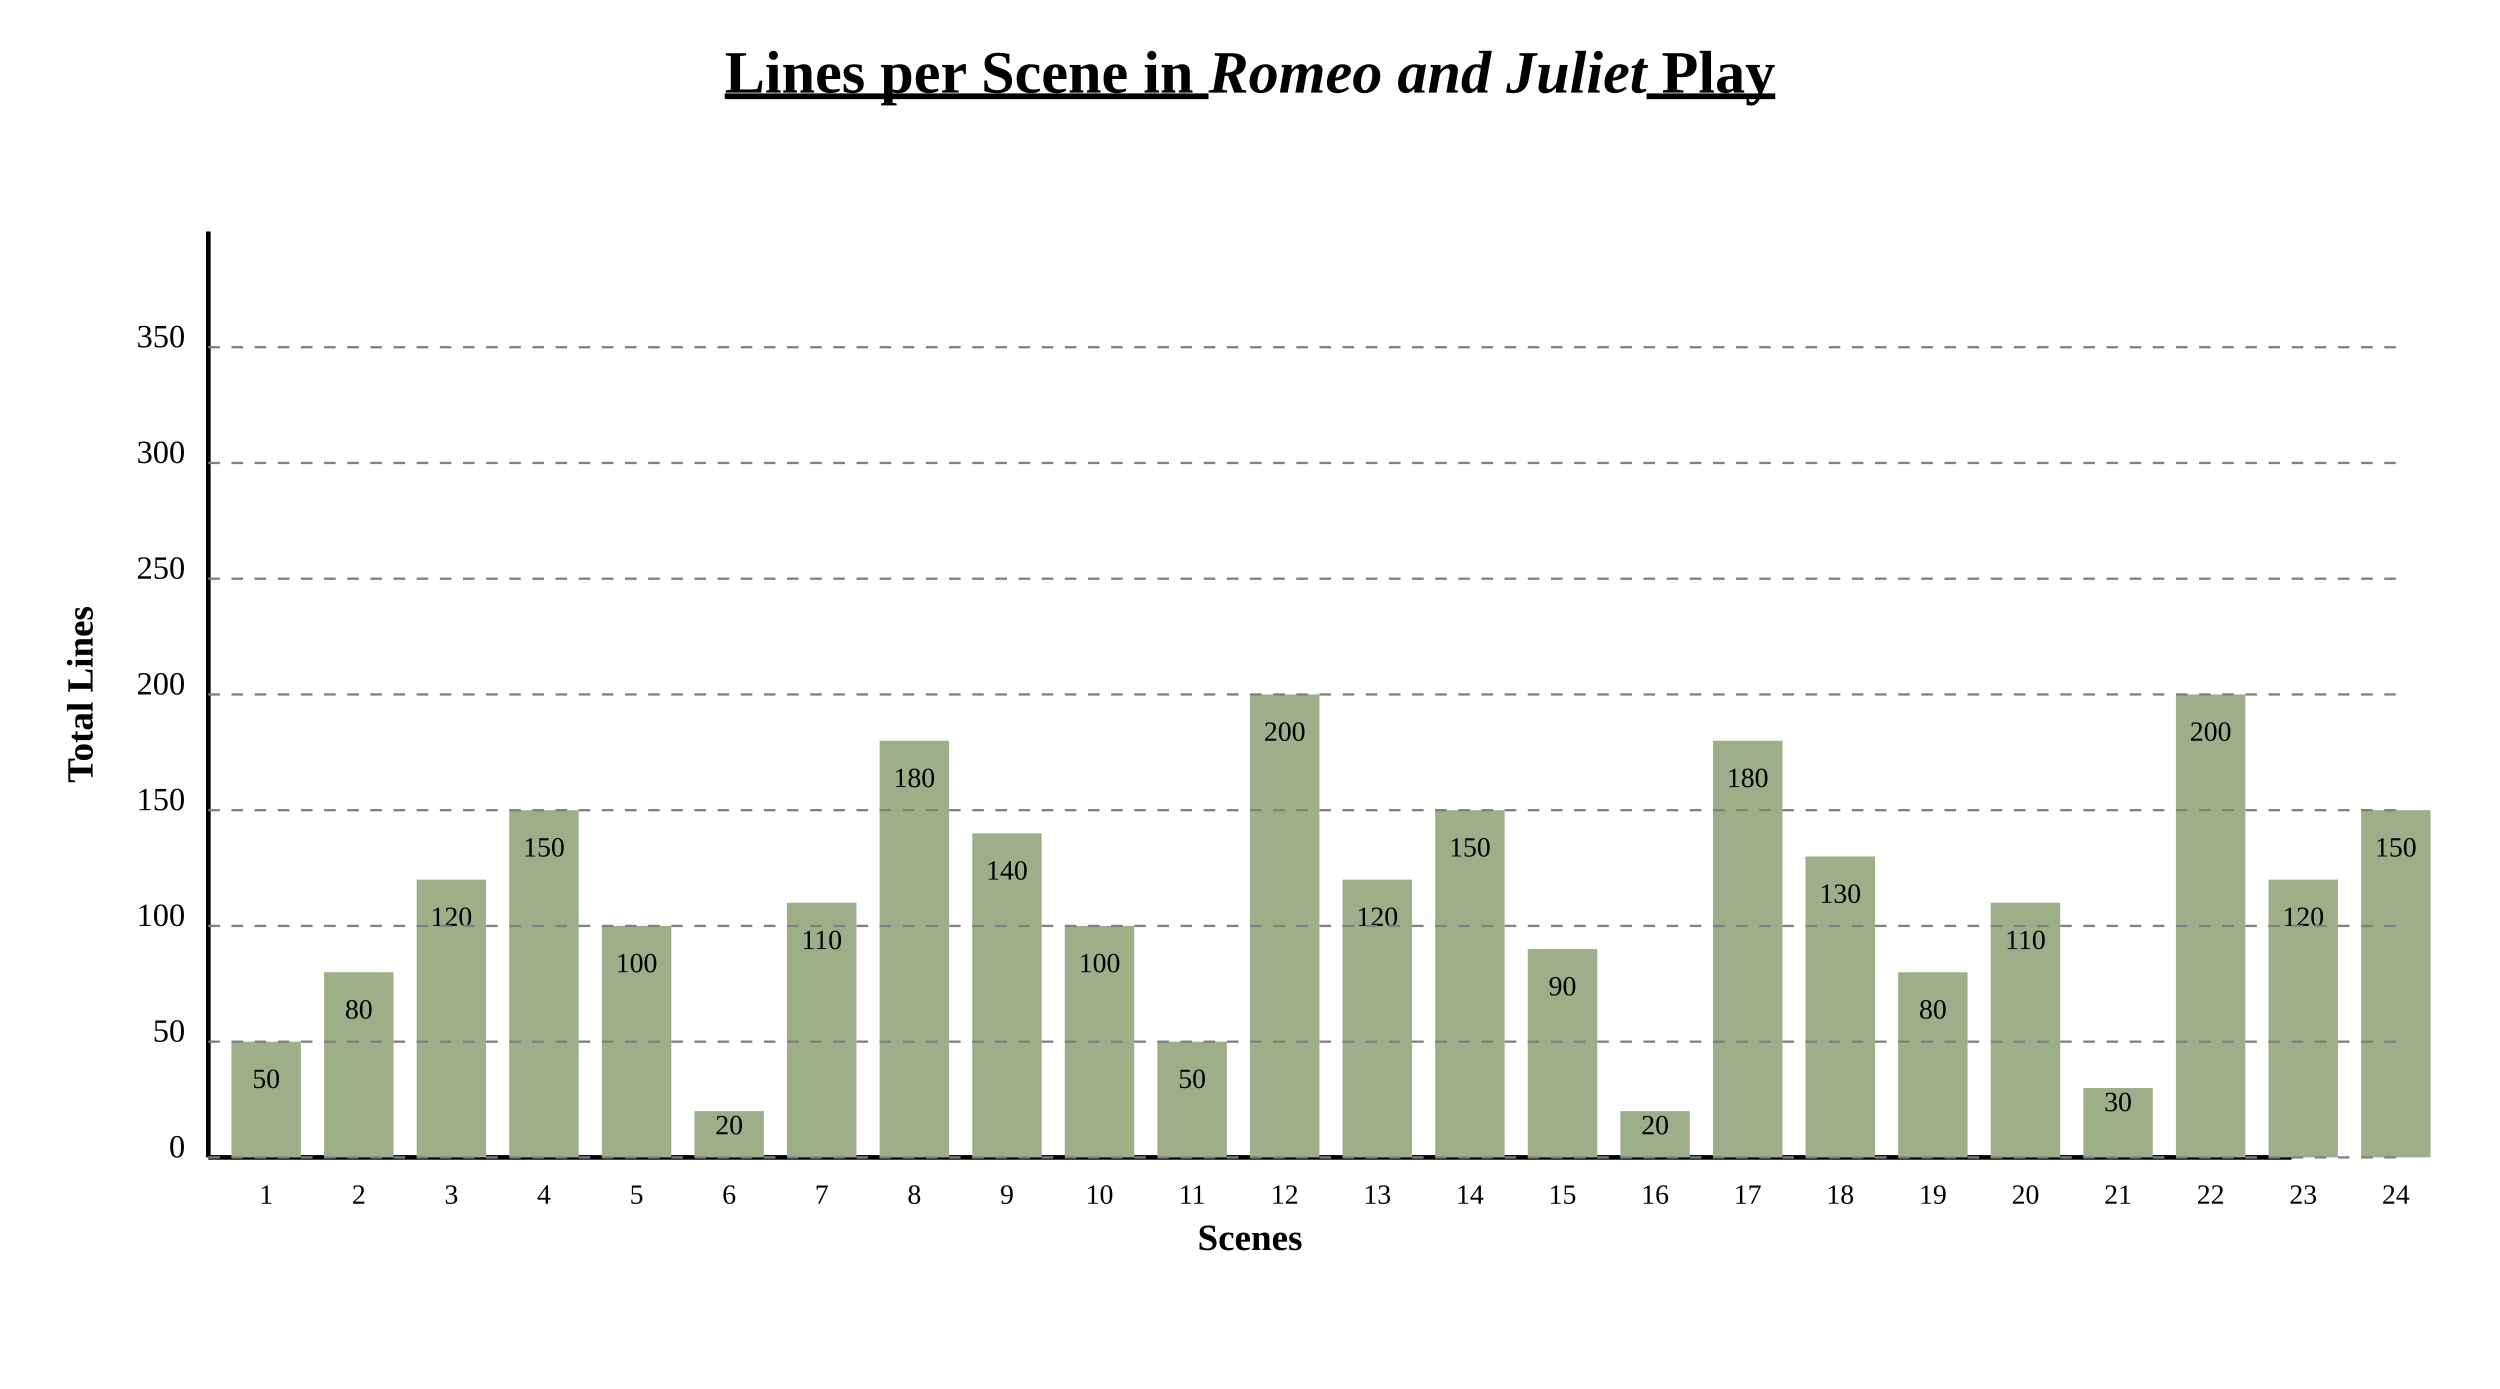
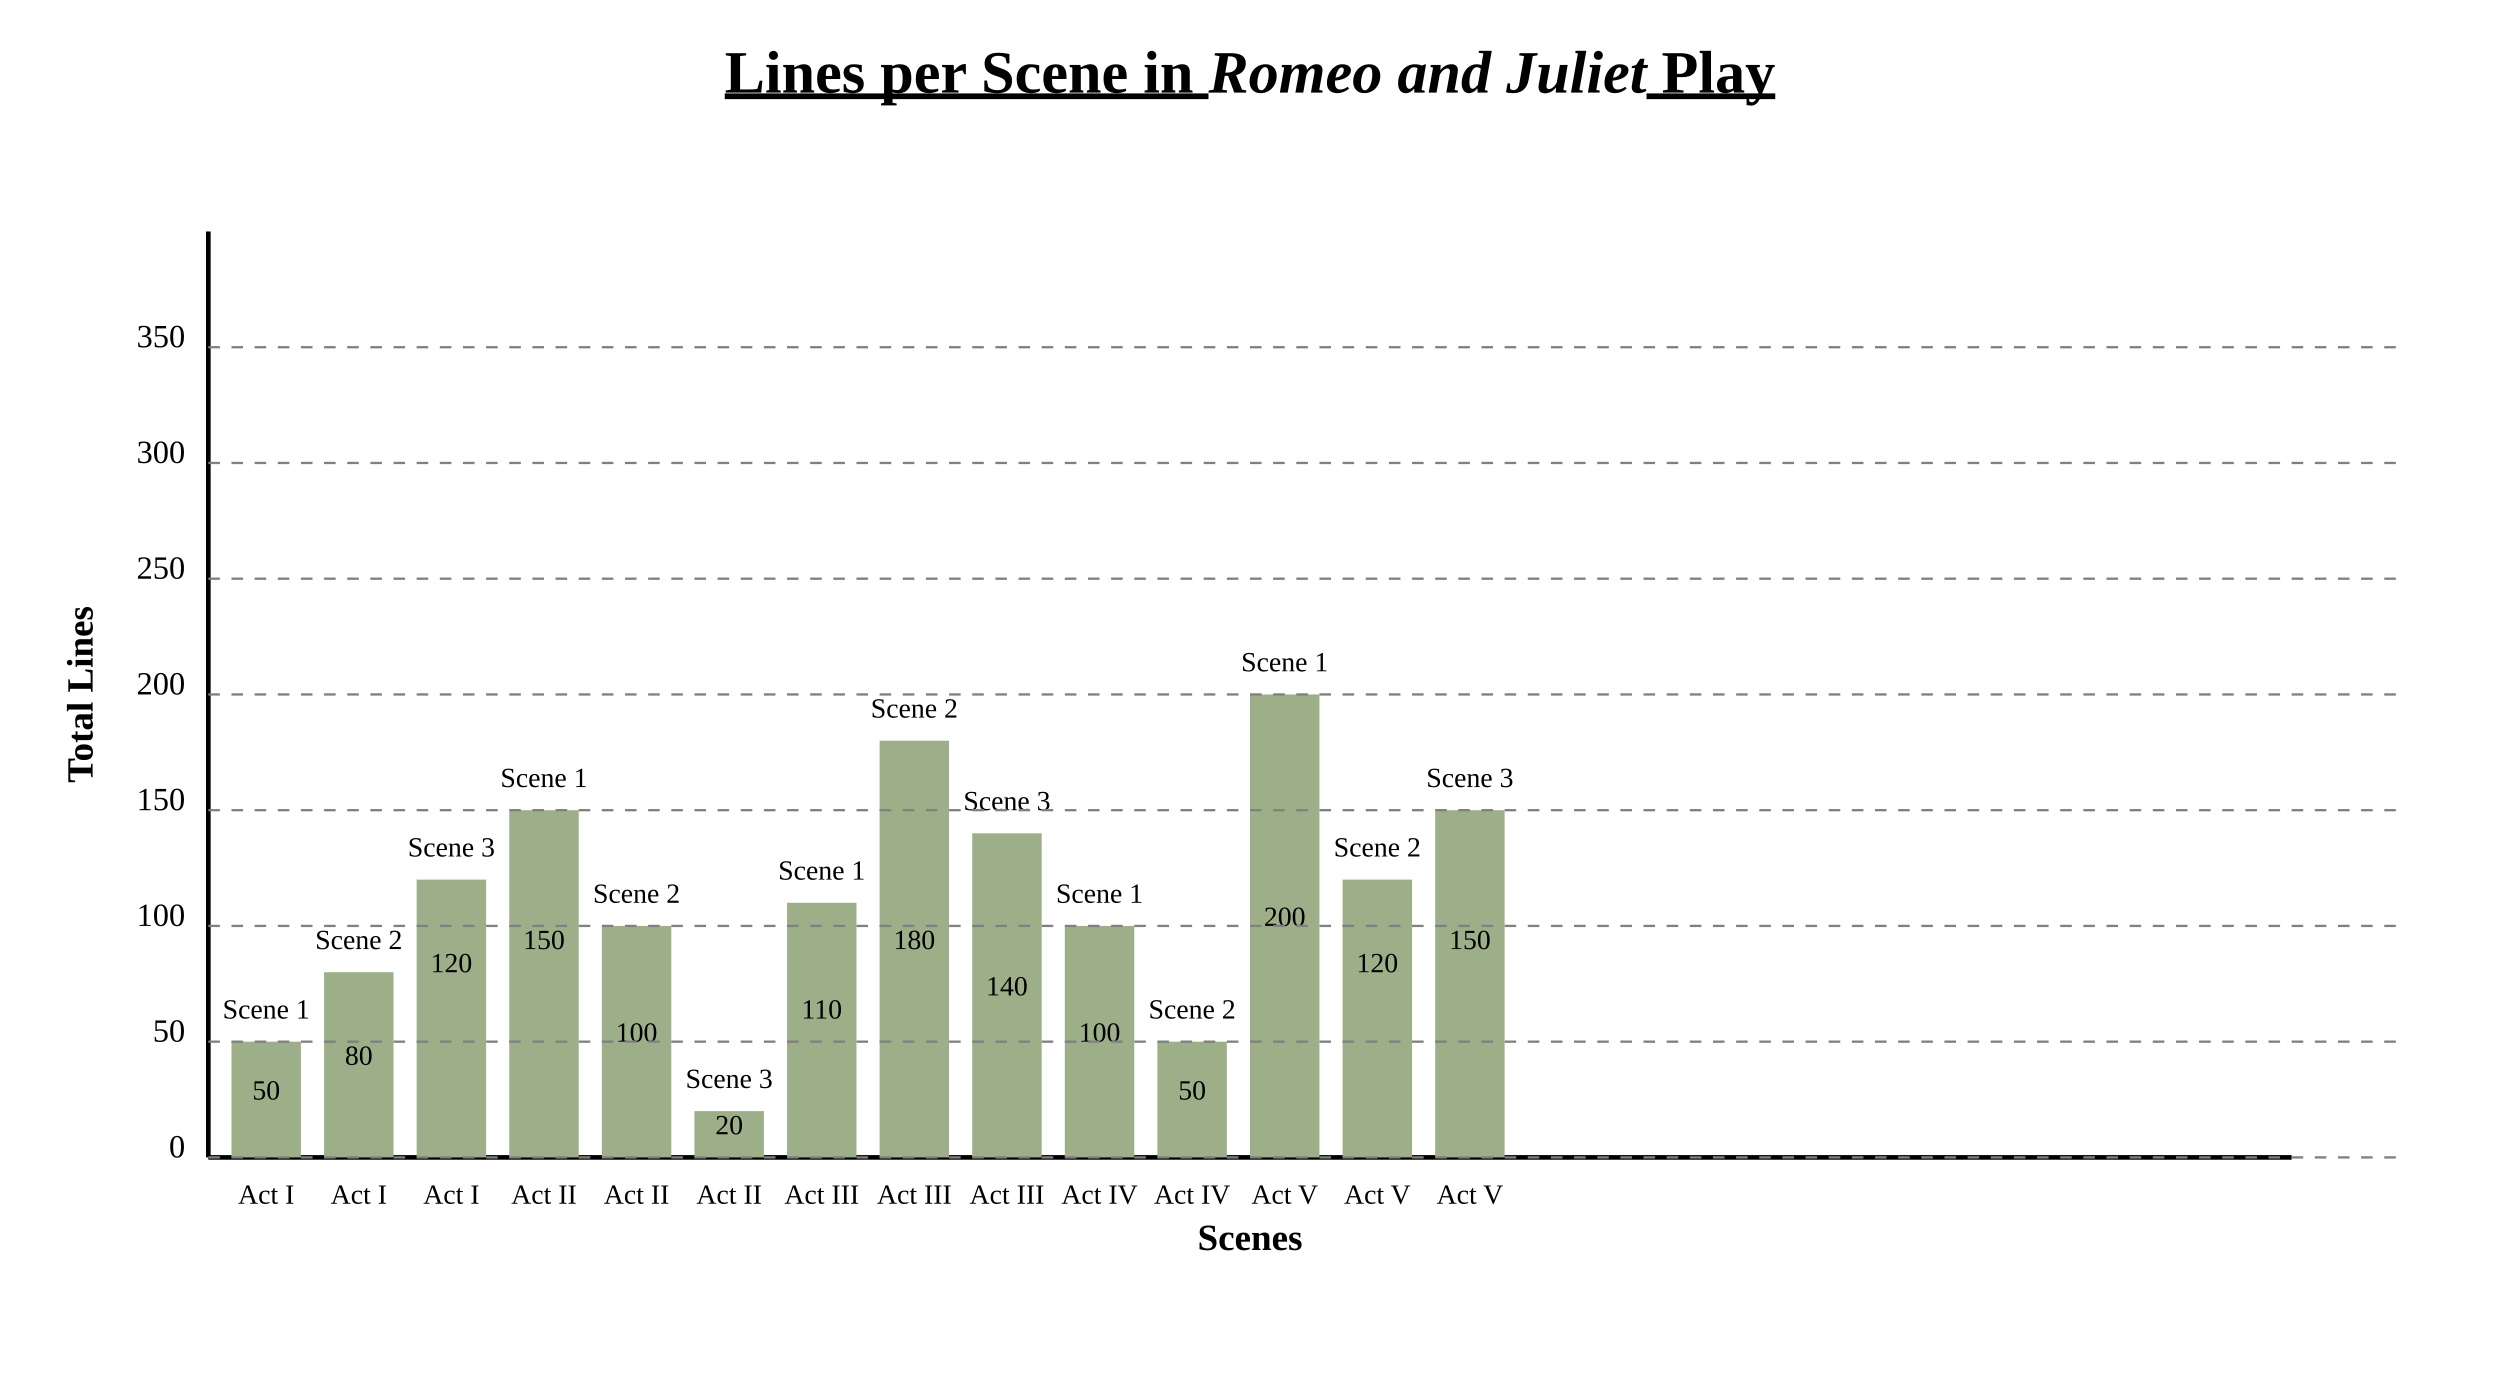
<svg xmlns="http://www.w3.org/2000/svg" width="900" height="500" viewBox="0 0 1000 600">
  <text x="500" y="40" font-size="26" text-anchor="middle" font-family="Times New Roman" font-weight="bold" text-decoration="underline">
        Lines per Scene in <tspan font-style="italic">Romeo and Juliet</tspan> Play
    </text>
  <g transform="translate(50, 100)" font-family="Times New Roman">
    <line x1="0" y1="400" x2="900" y2="400" stroke="black" stroke-width="2" />
    <line x1="0" y1="400" x2="0" y2="0" stroke="black" stroke-width="2" />
    <text x="-50" y="200" font-size="16" text-anchor="middle" font-weight="bold" transform="rotate(-90,-50,200)">
            Total Lines
        </text>
    <text x="450" y="440" font-size="16" text-anchor="middle" font-weight="bold">
            Scenes
        </text>
    <g font-size="12" text-anchor="middle">
      <rect x="10" y="350" width="30" height="50" fill="#9CAF88" />
-       <text x="25" y="370" fill="black">50</text>
-       <text x="25" y="420">1</text>
+       <text x="25" y="340" fill="black">Scene 1</text>
+       <text x="25" y="420" fill="black">Act I</text>
+       <text x="25" y="375" fill="black">50</text>
      <rect x="50" y="320" width="30" height="80" fill="#9CAF88" />
-       <text x="65" y="340" fill="black">80</text>
-       <text x="65" y="420">2</text>
+       <text x="65" y="310" fill="black">Scene 2</text>
+       <text x="65" y="420" fill="black">Act I</text>
+       <text x="65" y="360" fill="black">80</text>
      <rect x="90" y="280" width="30" height="120" fill="#9CAF88" />
-       <text x="105" y="300" fill="black">120</text>
-       <text x="105" y="420">3</text>
+       <text x="105" y="270" fill="black">Scene 3</text>
+       <text x="105" y="420" fill="black">Act I</text>
+       <text x="105" y="320" fill="black">120</text>
      <rect x="130" y="250" width="30" height="150" fill="#9CAF88" />
-       <text x="145" y="270" fill="black">150</text>
-       <text x="145" y="420">4</text>
+       <text x="145" y="240" fill="black">Scene 1</text>
+       <text x="145" y="420" fill="black">Act II</text>
+       <text x="145" y="310" fill="black">150</text>
      <rect x="170" y="300" width="30" height="100" fill="#9CAF88" />
-       <text x="185" y="320" fill="black">100</text>
-       <text x="185" y="420">5</text>
+       <text x="185" y="290" fill="black">Scene 2</text>
+       <text x="185" y="420" fill="black">Act II</text>
+       <text x="185" y="350" fill="black">100</text>
      <rect x="210" y="380" width="30" height="20" fill="#9CAF88" />
+       <text x="225" y="370" fill="black">Scene 3</text>
+       <text x="225" y="420" fill="black">Act II</text>
      <text x="225" y="390" fill="black">20</text>
-       <text x="225" y="420">6</text>
      <rect x="250" y="290" width="30" height="110" fill="#9CAF88" />
-       <text x="265" y="310" fill="black">110</text>
-       <text x="265" y="420">7</text>
+       <text x="265" y="280" fill="black">Scene 1</text>
+       <text x="265" y="420" fill="black">Act III</text>
+       <text x="265" y="340" fill="black">110</text>
      <rect x="290" y="220" width="30" height="180" fill="#9CAF88" />
-       <text x="305" y="240" fill="black">180</text>
-       <text x="305" y="420">8</text>
+       <text x="305" y="210" fill="black">Scene 2</text>
+       <text x="305" y="420" fill="black">Act III</text>
+       <text x="305" y="310" fill="black">180</text>
      <rect x="330" y="260" width="30" height="140" fill="#9CAF88" />
-       <text x="345" y="280" fill="black">140</text>
-       <text x="345" y="420">9</text>
+       <text x="345" y="250" fill="black">Scene 3</text>
+       <text x="345" y="420" fill="black">Act III</text>
+       <text x="345" y="330" fill="black">140</text>
      <rect x="370" y="300" width="30" height="100" fill="#9CAF88" />
-       <text x="385" y="320" fill="black">100</text>
-       <text x="385" y="420">10</text>
+       <text x="385" y="290" fill="black">Scene 1</text>
+       <text x="385" y="420" fill="black">Act IV</text>
+       <text x="385" y="350" fill="black">100</text>
      <rect x="410" y="350" width="30" height="50" fill="#9CAF88" />
-       <text x="425" y="370" fill="black">50</text>
-       <text x="425" y="420">11</text>
+       <text x="425" y="340" fill="black">Scene 2</text>
+       <text x="425" y="420" fill="black">Act IV</text>
+       <text x="425" y="375" fill="black">50</text>
      <rect x="450" y="200" width="30" height="200" fill="#9CAF88" />
-       <text x="465" y="220" fill="black">200</text>
-       <text x="465" y="420">12</text>
+       <text x="465" y="190" fill="black">Scene 1</text>
+       <text x="465" y="420" fill="black">Act V</text>
+       <text x="465" y="300" fill="black">200</text>
      <rect x="490" y="280" width="30" height="120" fill="#9CAF88" />
-       <text x="505" y="300" fill="black">120</text>
-       <text x="505" y="420">13</text>
+       <text x="505" y="270" fill="black">Scene 2</text>
+       <text x="505" y="420" fill="black">Act V</text>
+       <text x="505" y="320" fill="black">120</text>
      <rect x="530" y="250" width="30" height="150" fill="#9CAF88" />
-       <text x="545" y="270" fill="black">150</text>
-       <text x="545" y="420">14</text>
-       <rect x="570" y="310" width="30" height="90" fill="#9CAF88" />
-       <text x="585" y="330" fill="black">90</text>
-       <text x="585" y="420">15</text>
-       <rect x="610" y="380" width="30" height="20" fill="#9CAF88" />
-       <text x="625" y="390" fill="black">20</text>
-       <text x="625" y="420">16</text>
-       <rect x="650" y="220" width="30" height="180" fill="#9CAF88" />
-       <text x="665" y="240" fill="black">180</text>
-       <text x="665" y="420">17</text>
-       <rect x="690" y="270" width="30" height="130" fill="#9CAF88" />
-       <text x="705" y="290" fill="black">130</text>
-       <text x="705" y="420">18</text>
-       <rect x="730" y="320" width="30" height="80" fill="#9CAF88" />
-       <text x="745" y="340" fill="black">80</text>
-       <text x="745" y="420">19</text>
-       <rect x="770" y="290" width="30" height="110" fill="#9CAF88" />
-       <text x="785" y="310" fill="black">110</text>
-       <text x="785" y="420">20</text>
-       <rect x="810" y="370" width="30" height="30" fill="#9CAF88" />
-       <text x="825" y="380" fill="black">30</text>
-       <text x="825" y="420">21</text>
-       <rect x="850" y="200" width="30" height="200" fill="#9CAF88" />
-       <text x="865" y="220" fill="black">200</text>
-       <text x="865" y="420">22</text>
-       <rect x="890" y="280" width="30" height="120" fill="#9CAF88" />
-       <text x="905" y="300" fill="black">120</text>
-       <text x="905" y="420">23</text>
-       <rect x="930" y="250" width="30" height="150" fill="#9CAF88" />
-       <text x="945" y="270" fill="black">150</text>
-       <text x="945" y="420">24</text>
+       <text x="545" y="240" fill="black">Scene 3</text>
+       <text x="545" y="420" fill="black">Act V</text>
+       <text x="545" y="310" fill="black">150</text>
    </g>
    <line x1="0" y1="50" x2="950" y2="50" stroke="gray" stroke-dasharray="5,5" />
    <line x1="0" y1="100" x2="950" y2="100" stroke="gray" stroke-dasharray="5,5" />
    <line x1="0" y1="150" x2="950" y2="150" stroke="gray" stroke-dasharray="5,5" />
    <line x1="0" y1="200" x2="950" y2="200" stroke="gray" stroke-dasharray="5,5" />
    <line x1="0" y1="250" x2="950" y2="250" stroke="gray" stroke-dasharray="5,5" />
    <line x1="0" y1="300" x2="950" y2="300" stroke="gray" stroke-dasharray="5,5" />
    <line x1="0" y1="350" x2="950" y2="350" stroke="gray" stroke-dasharray="5,5" />
    <line x1="0" y1="400" x2="950" y2="400" stroke="gray" stroke-dasharray="5,5" />
    <text x="-10" y="400" font-size="14" text-anchor="end">0</text>
    <text x="-10" y="350" font-size="14" text-anchor="end">50</text>
    <text x="-10" y="300" font-size="14" text-anchor="end">100</text>
    <text x="-10" y="250" font-size="14" text-anchor="end">150</text>
    <text x="-10" y="200" font-size="14" text-anchor="end">200</text>
    <text x="-10" y="150" font-size="14" text-anchor="end">250</text>
    <text x="-10" y="100" font-size="14" text-anchor="end">300</text>
    <text x="-10" y="50" font-size="14" text-anchor="end">350</text>
  </g>
</svg>
